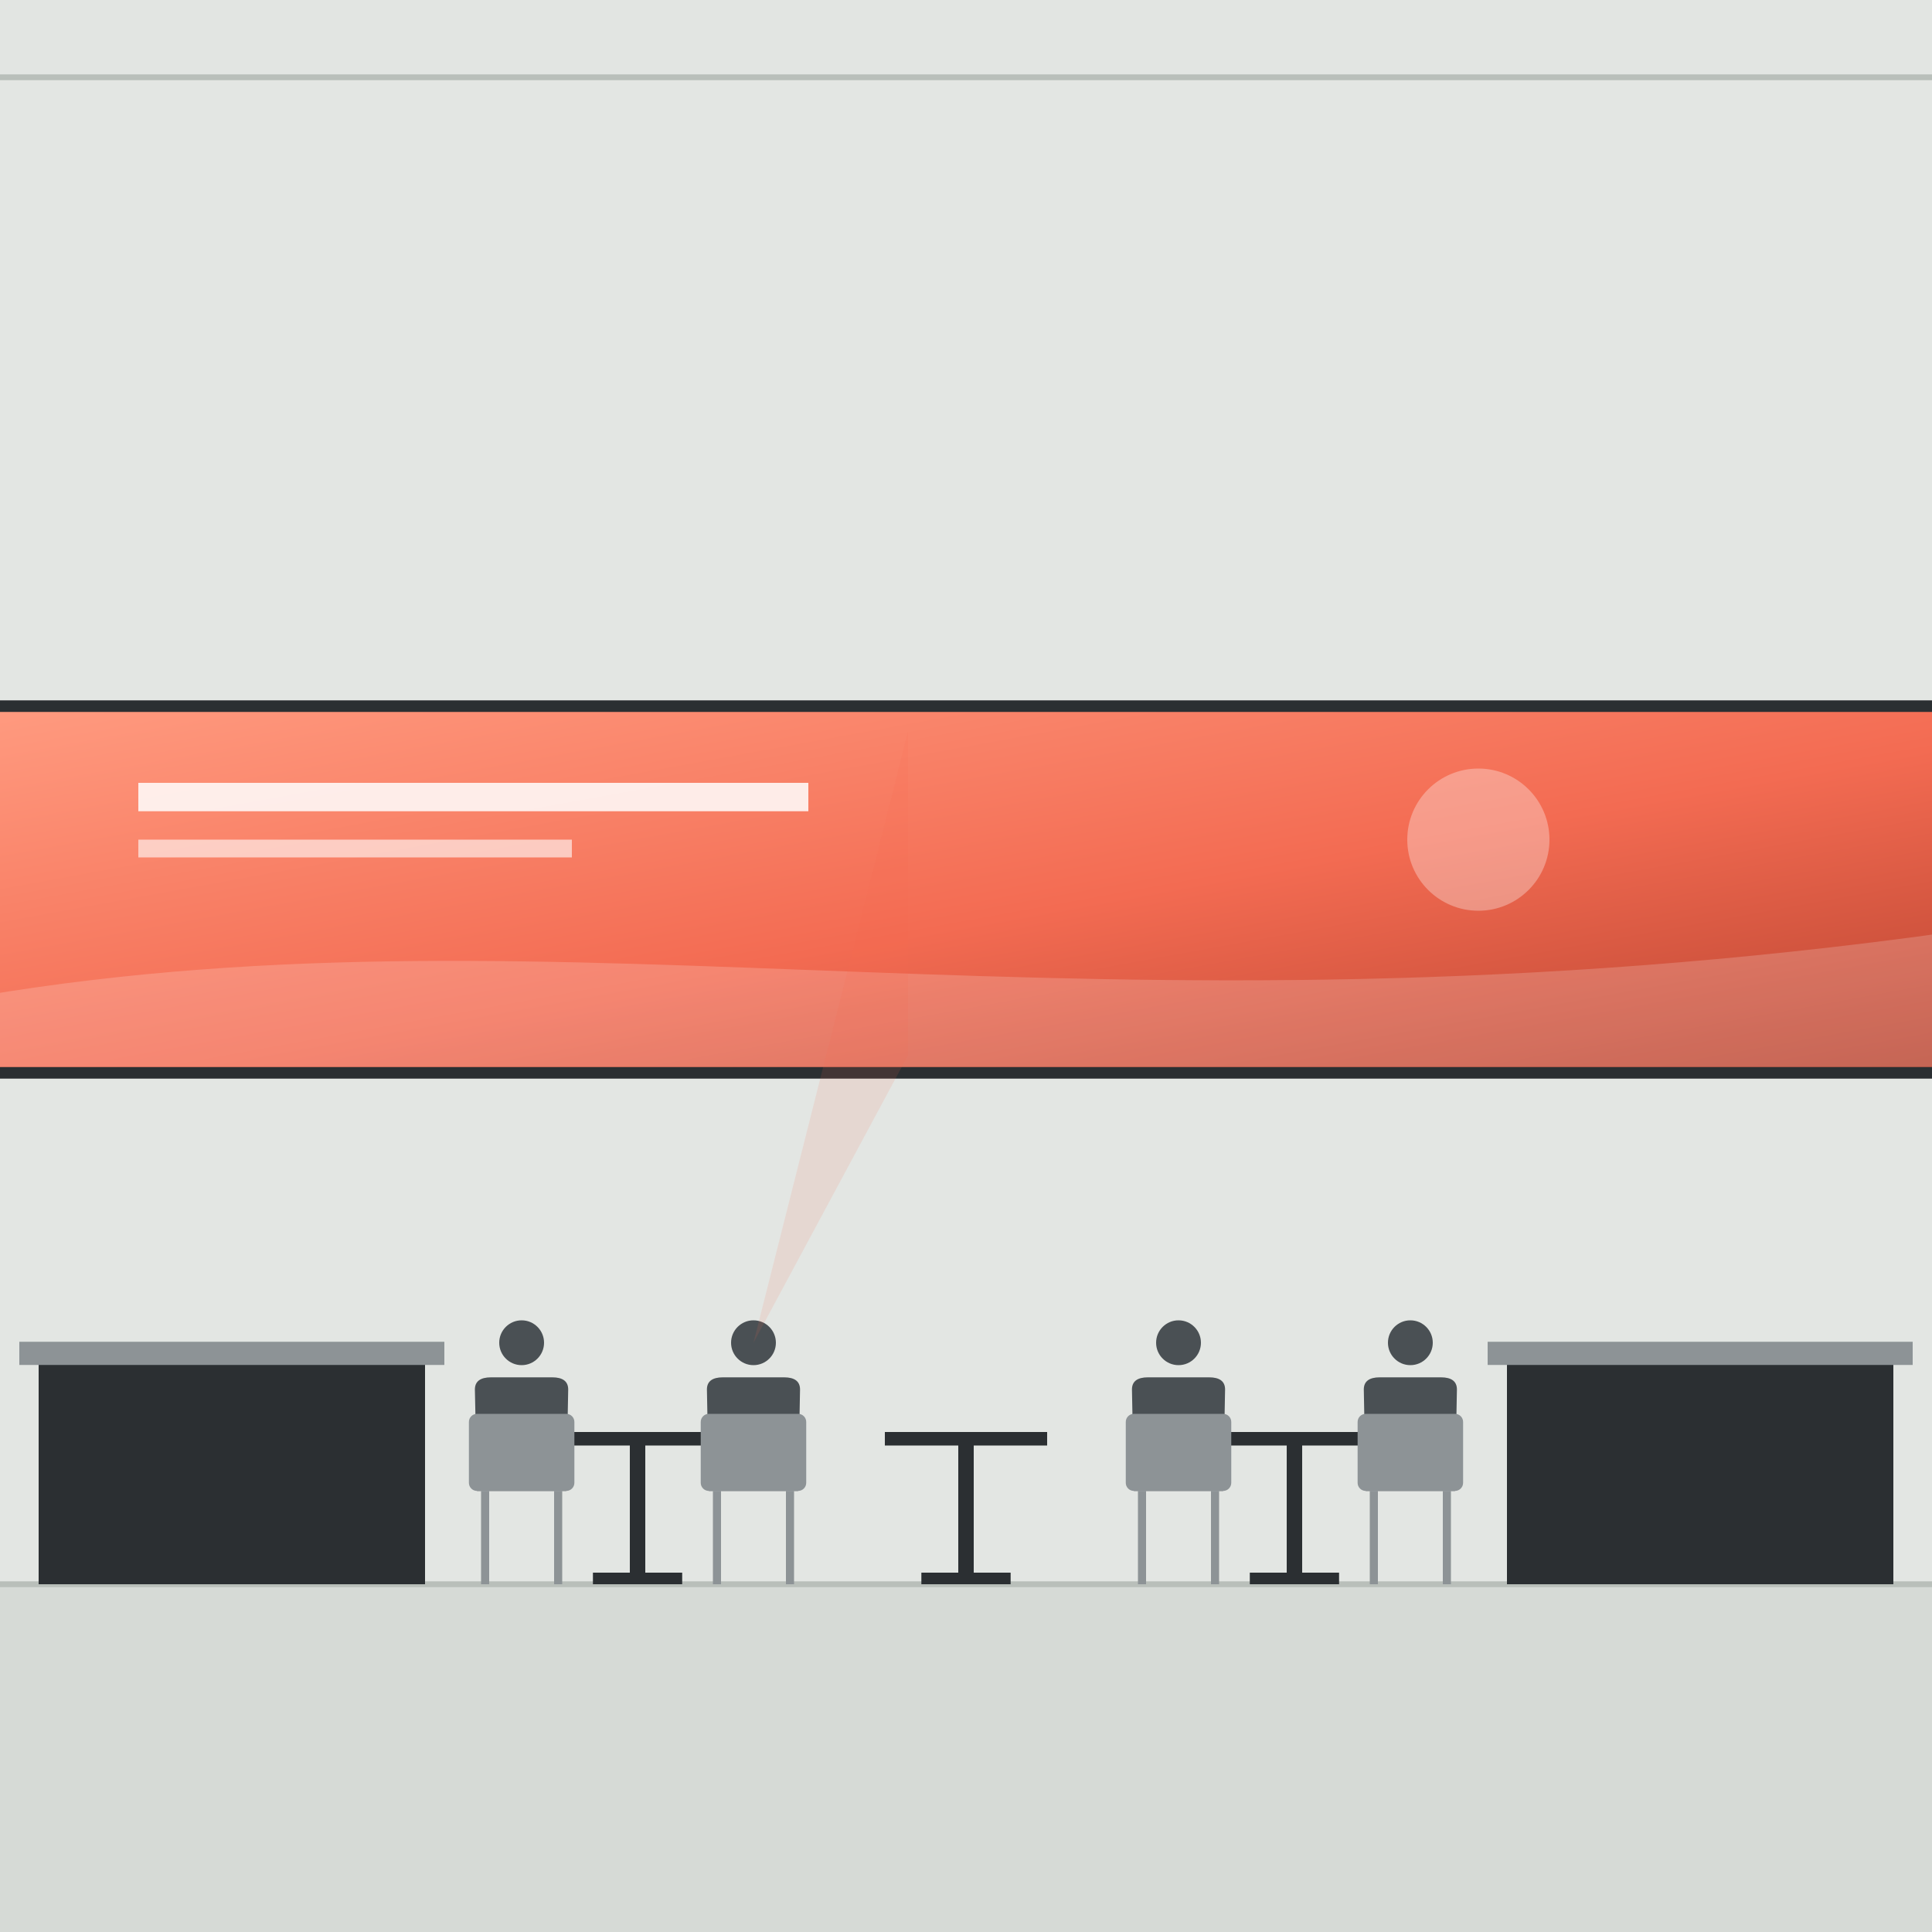
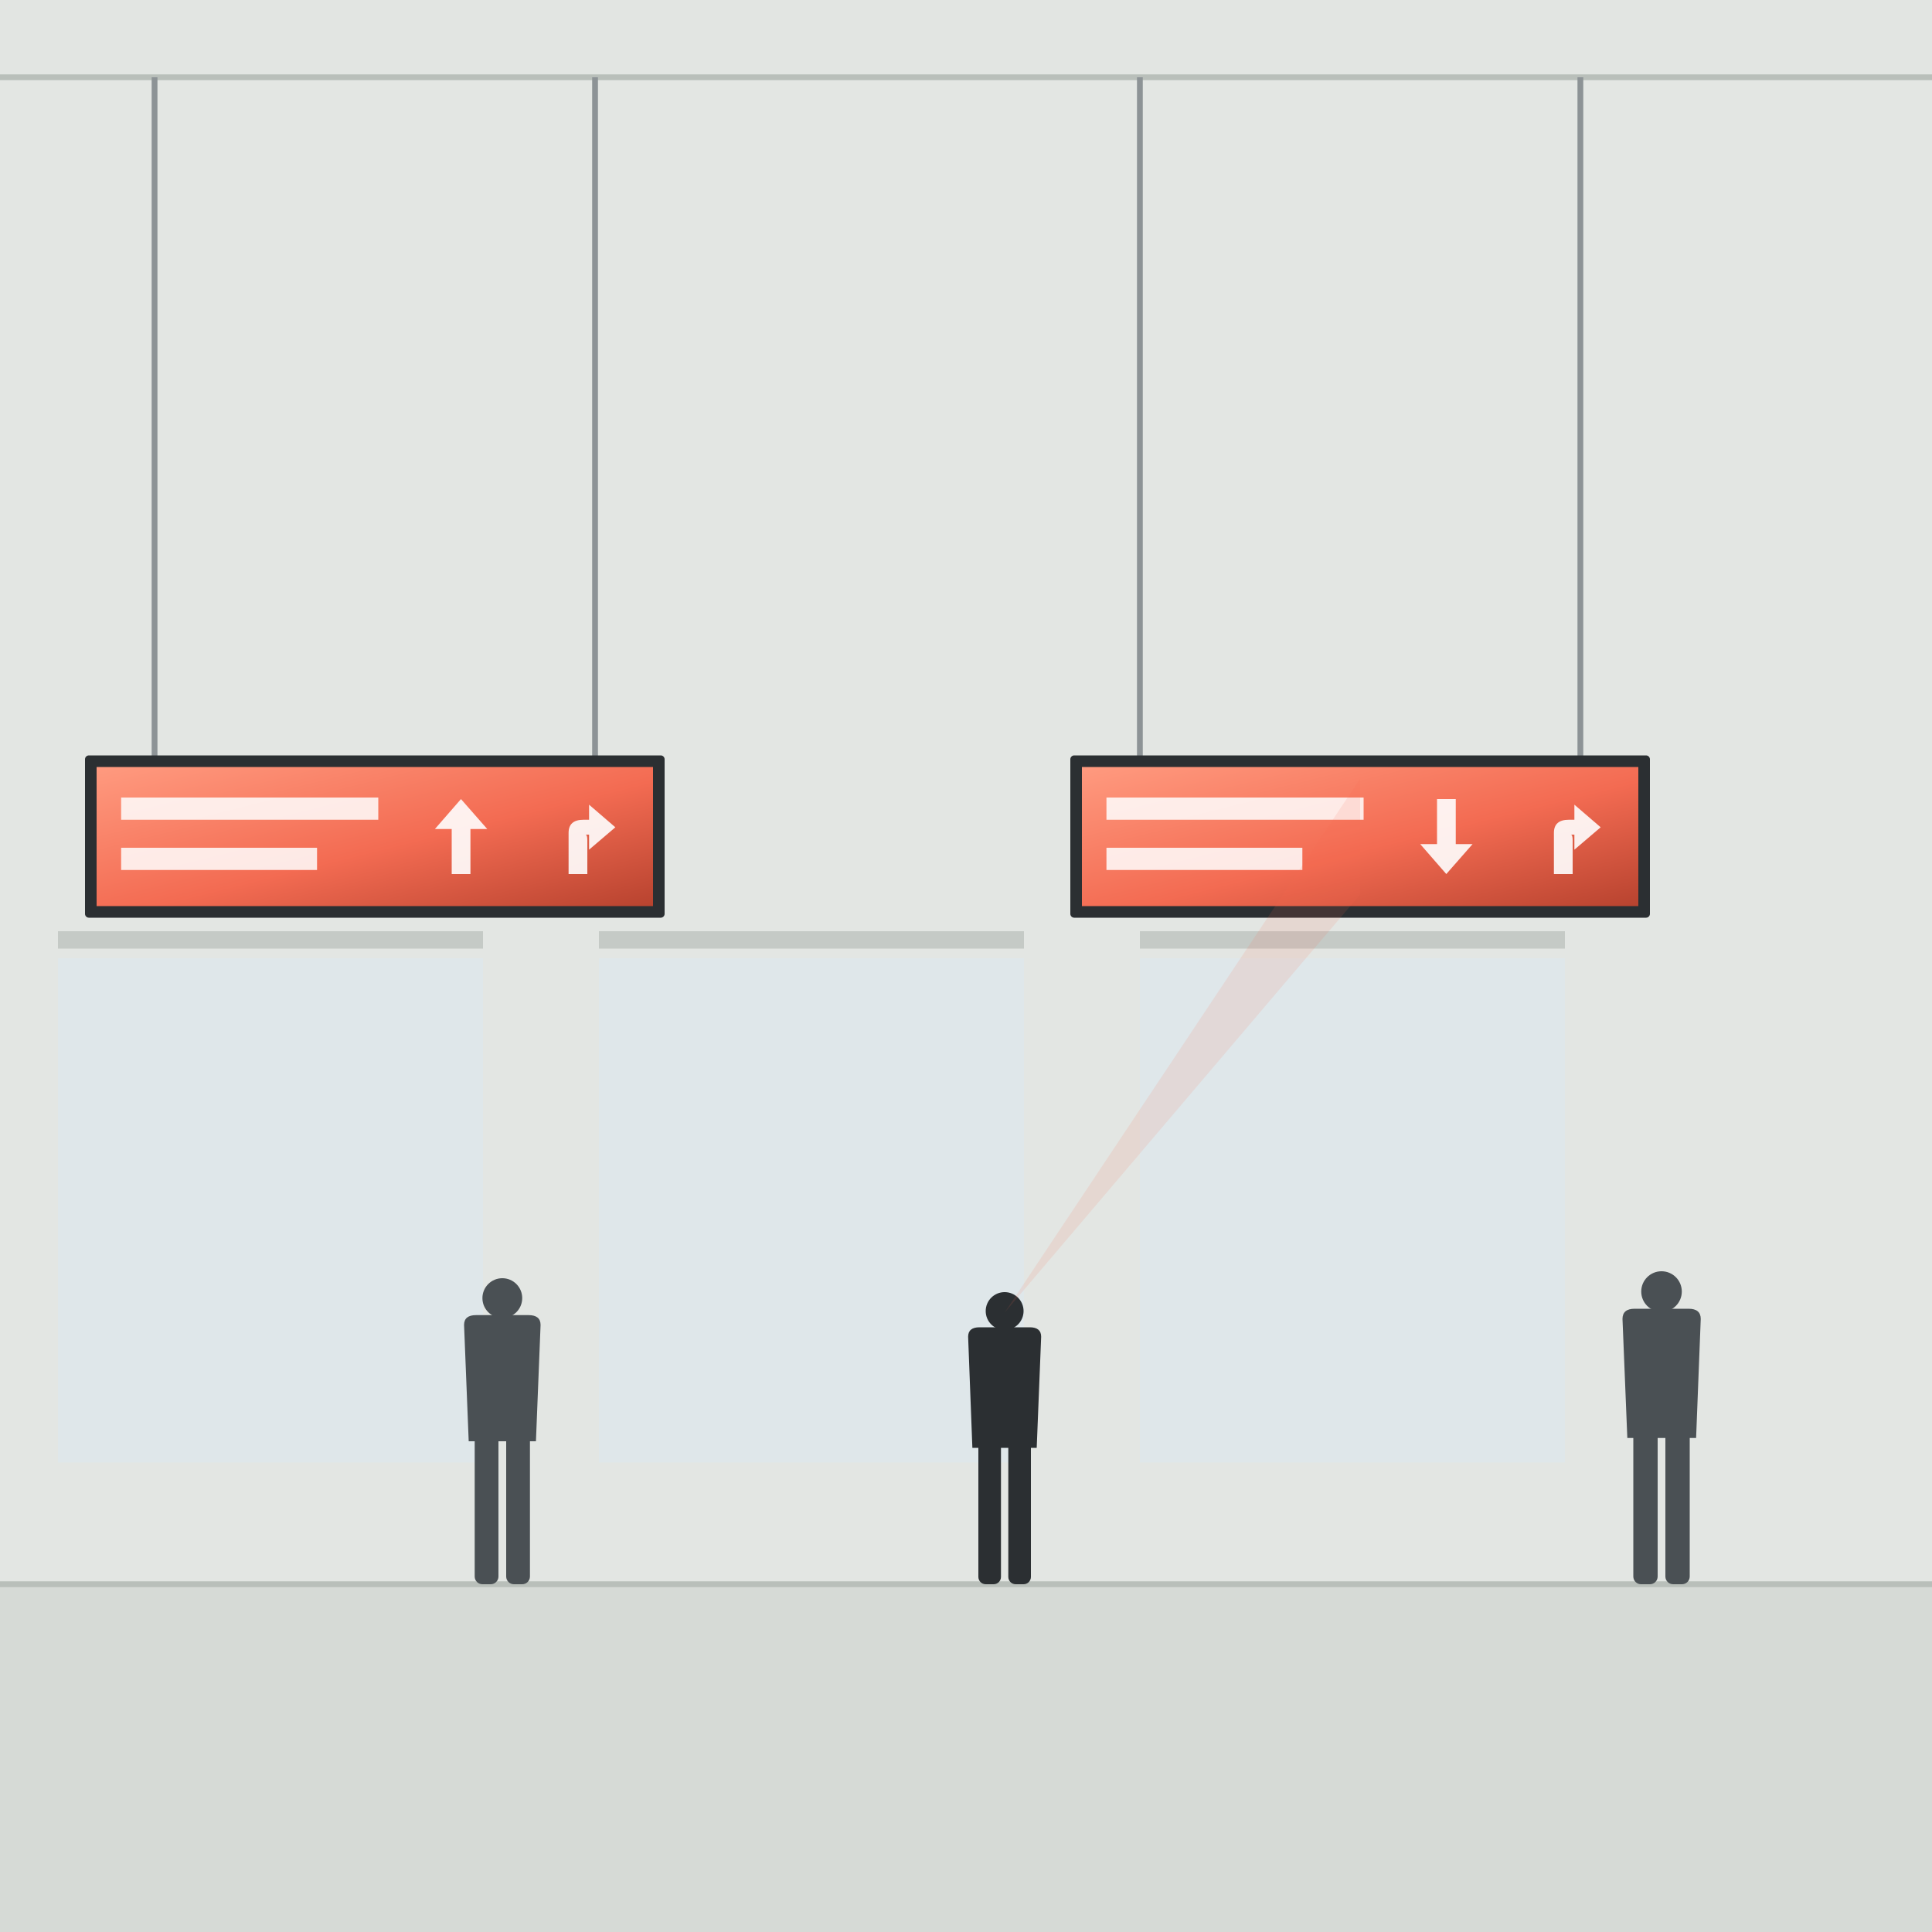
<svg xmlns="http://www.w3.org/2000/svg" viewBox="0 0 1000 1000" width="1000" height="1000">
  <defs>
    <linearGradient id="scr" x1="0" y1="0" x2="1" y2="1">
      <stop offset="0" stop-color="#ff9a7f" />
      <stop offset=".55" stop-color="#f36b52" />
      <stop offset="1" stop-color="#b8432f" />
    </linearGradient>
  </defs>
  <rect width="1000" height="1000" fill="#e3e6e3" />
  <rect y="820" width="1000" height="180" fill="#d6dad6" />
  <line x1="0" y1="820" x2="1000" y2="820" stroke="#b9bfba" stroke-width="3" />
  <rect x="0" y="0" width="1000" height="40" fill="#e2e5e2" />
  <line x1="0" y1="40" x2="1000" y2="40" stroke="#b9bfba" stroke-width="3" />
-   <rect x="-16.0" y="362.5" width="1032.0" height="195.8" rx="2" fill="#2b2f32" />
-   <rect x="-10.0" y="368.5" width="1020.0" height="183.8" fill="url(#scr)" />
-   <circle cx="765.2" cy="434.6" r="36.8" fill="#fff" fill-opacity=".32" />
-   <path d="M-10.0 515.5 C296.0 464.1 561.2 544.9 1010.0 482.4 V552.2 H-10.0z" fill="#fff" fill-opacity=".18" />
-   <rect x="71.6" y="405.2" width="346.8" height="14.7" fill="#fff" fill-opacity=".85" />
-   <rect x="71.6" y="434.6" width="224.4" height="9.2" fill="#fff" fill-opacity=".6" />
-   <rect x="20.0" y="704.5" width="200.0" height="115.5" fill="#2b2f32" />
-   <rect x="10.0" y="694.5" width="220.0" height="12" fill="#8d9396" />
-   <rect x="780.0" y="704.5" width="200.0" height="115.5" fill="#2b2f32" />
-   <rect x="770.0" y="694.5" width="220.0" height="12" fill="#8d9396" />
-   <g fill="#2b2f32">
-     <rect x="288.0" y="741.2" width="84.0" height="7" />
-     <rect x="326.0" y="741.2" width="8" height="78.8" />
-     <rect x="306.9" y="814.0" width="46.2" height="6" />
+   <rect x="30.0" y="496.0" width="220" height="261.0" fill="#dfe7ea" />
+   <rect x="30.0" y="482.0" width="220" height="9" fill="#c5cac6" />
+   <rect x="310.0" y="496.0" width="220" height="261.0" fill="#dfe7ea" />
+   <rect x="310.0" y="482.0" width="220" height="9" fill="#c5cac6" />
+   <rect x="590.0" y="496.0" width="220" height="261.0" fill="#dfe7ea" />
+   <rect x="590.0" y="482.0" width="220" height="9" fill="#c5cac6" />
+   <rect x="78.5" y="40" width="3" height="357.0" fill="#8d9396" />
+   <rect x="306.5" y="40" width="3" height="357.0" fill="#8d9396" />
+   <rect x="44.0" y="391.0" width="300.0" height="84.0" rx="2" fill="#2b2f32" />
+   <rect x="50.0" y="397.0" width="288.0" height="72.0" fill="url(#scr)" />
+   <path d="M238.6 413.6 L252.2 429.1 H243.5 V452.4 H233.8 V429.1 H225.1z" fill="#fff" fill-opacity="0.9" />
+   <path d="M294.3 452.4 V431.1 Q294.3 424.3 302.0 424.3 H304.9 V416.5 L318.5 428.2 L304.9 439.8 V432.0 H303.0 Q304.0 432.0 304.0 434.9 V452.4z" fill="#fff" fill-opacity="0.9" />
+   <rect x="62.7" y="412.8" width="133.1" height="11.5" fill="#fff" fill-opacity="0.85" />
+   <rect x="62.7" y="438.8" width="101.4" height="11.5" fill="#fff" fill-opacity="0.85" />
+   <rect x="588.5" y="40" width="3" height="357.0" fill="#8d9396" />
+   <rect x="816.5" y="40" width="3" height="357.0" fill="#8d9396" />
+   <rect x="554.0" y="391.0" width="300.0" height="84.0" rx="2" fill="#2b2f32" />
+   <rect x="560.0" y="397.0" width="288.0" height="72.0" fill="url(#scr)" />
+   <path d="M748.6 452.4 L762.2 436.9 H753.5 V413.6 H743.8 V436.9 H735.1z" fill="#fff" fill-opacity="0.9" />
+   <path d="M804.3 452.4 V431.1 Q804.3 424.3 812.0 424.3 H814.9 V416.5 L828.5 428.2 L814.9 439.8 V432.0 H813.0 Q814.0 432.0 814.0 434.9 V452.4z" fill="#fff" fill-opacity="0.9" />
+   <rect x="572.7" y="412.8" width="133.1" height="11.5" fill="#fff" fill-opacity="0.85" />
+   <rect x="572.7" y="438.8" width="101.4" height="11.5" fill="#fff" fill-opacity="0.85" />
+   <g fill="#4a5054">
+     <circle cx="260.0" cy="671.9" r="10.3" />
+     <path d="M240.2 685.8 q0 -5.1 6.2 -5.1 h27.2 q6.2 0 6.2 5.1 l-2.4 60.2 h-34.8z" />
+     <rect x="245.7" y="741.3" width="12.3" height="78.7" rx="4.0" />
+     <rect x="262.0" y="741.3" width="12.3" height="78.7" rx="4.0" />
  </g>
  <g fill="#2b2f32">
-     <rect x="458.0" y="741.2" width="84.0" height="7" />
-     <rect x="496.0" y="741.2" width="8" height="78.8" />
-     <rect x="476.9" y="814.0" width="46.2" height="6" />
-   </g>
-   <g fill="#2b2f32">
-     <rect x="628.0" y="741.2" width="84.0" height="7" />
-     <rect x="666.0" y="741.2" width="8" height="78.8" />
-     <rect x="646.9" y="814.0" width="46.2" height="6" />
+     <circle cx="520.0" cy="678.6" r="9.8" />
+     <path d="M501.1 691.9 q0 -4.9 5.9 -4.9 h26.0 q5.9 0 5.9 4.9 l-2.3 57.5 h-33.3z" />
+     <rect x="506.4" y="744.9" width="11.7" height="75.1" rx="3.8" />
+     <rect x="521.9" y="744.9" width="11.7" height="75.1" rx="3.8" />
  </g>
  <g fill="#4a5054">
-     <circle cx="270.0" cy="695.0" r="11.6" />
-     <path d="M246.9 771.7 L245.8 719.2 Q245.8 712.9 254.2 712.9 H285.8 Q294.1 712.9 294.1 719.2 L293.1 771.7z" />
+     <circle cx="860.0" cy="668.5" r="10.5" />
+     <path d="M839.8 682.7 q0 -5.3 6.3 -5.3 h27.9 q6.3 0 6.3 5.3 l-2.4 61.6 h-35.6z" />
+     <rect x="845.4" y="739.5" width="12.6" height="80.5" rx="4.0" />
+     <rect x="862.0" y="739.5" width="12.6" height="80.5" rx="4.0" />
  </g>
-   <rect x="242.7" y="731.8" width="54.6" height="39.9" rx="4.2" fill="#8d9396" />
-   <rect x="249.0" y="771.7" width="4.2" height="48.3" fill="#8d9396" />
-   <rect x="286.8" y="771.7" width="4.2" height="48.3" fill="#8d9396" />
-   <g fill="#4a5054">
-     <circle cx="390.0" cy="695.0" r="11.6" />
-     <path d="M366.9 771.7 L365.9 719.2 Q365.9 712.9 374.2 712.9 H405.8 Q414.1 712.9 414.1 719.2 L413.1 771.7z" />
-   </g>
-   <rect x="362.7" y="731.8" width="54.6" height="39.9" rx="4.2" fill="#8d9396" />
-   <rect x="369.0" y="771.7" width="4.2" height="48.3" fill="#8d9396" />
-   <rect x="406.8" y="771.7" width="4.2" height="48.3" fill="#8d9396" />
-   <g fill="#4a5054">
-     <circle cx="610.0" cy="695.0" r="11.6" />
-     <path d="M586.9 771.7 L585.9 719.2 Q585.9 712.9 594.2 712.9 H625.8 Q634.1 712.9 634.1 719.2 L633.1 771.7z" />
-   </g>
-   <rect x="582.7" y="731.8" width="54.6" height="39.9" rx="4.2" fill="#8d9396" />
-   <rect x="589.0" y="771.7" width="4.2" height="48.3" fill="#8d9396" />
-   <rect x="626.8" y="771.7" width="4.2" height="48.3" fill="#8d9396" />
-   <g fill="#4a5054">
-     <circle cx="730.0" cy="695.0" r="11.6" />
-     <path d="M706.9 771.7 L705.9 719.2 Q705.9 712.9 714.2 712.9 H745.8 Q754.1 712.9 754.1 719.2 L753.1 771.7z" />
-   </g>
-   <rect x="702.7" y="731.8" width="54.6" height="39.9" rx="4.2" fill="#8d9396" />
-   <rect x="709.0" y="771.7" width="4.2" height="48.3" fill="#8d9396" />
-   <rect x="746.8" y="771.7" width="4.2" height="48.3" fill="#8d9396" />
-   <path d="M390.0 695.0 L470.0 546.2 L470.0 378.5z" fill="#f36b52" fill-opacity="0.12" />
+   <path d="M520.0 679.4 L704.0 463.0 L704.0 403.0z" fill="#f36b52" fill-opacity="0.12" />
</svg>
